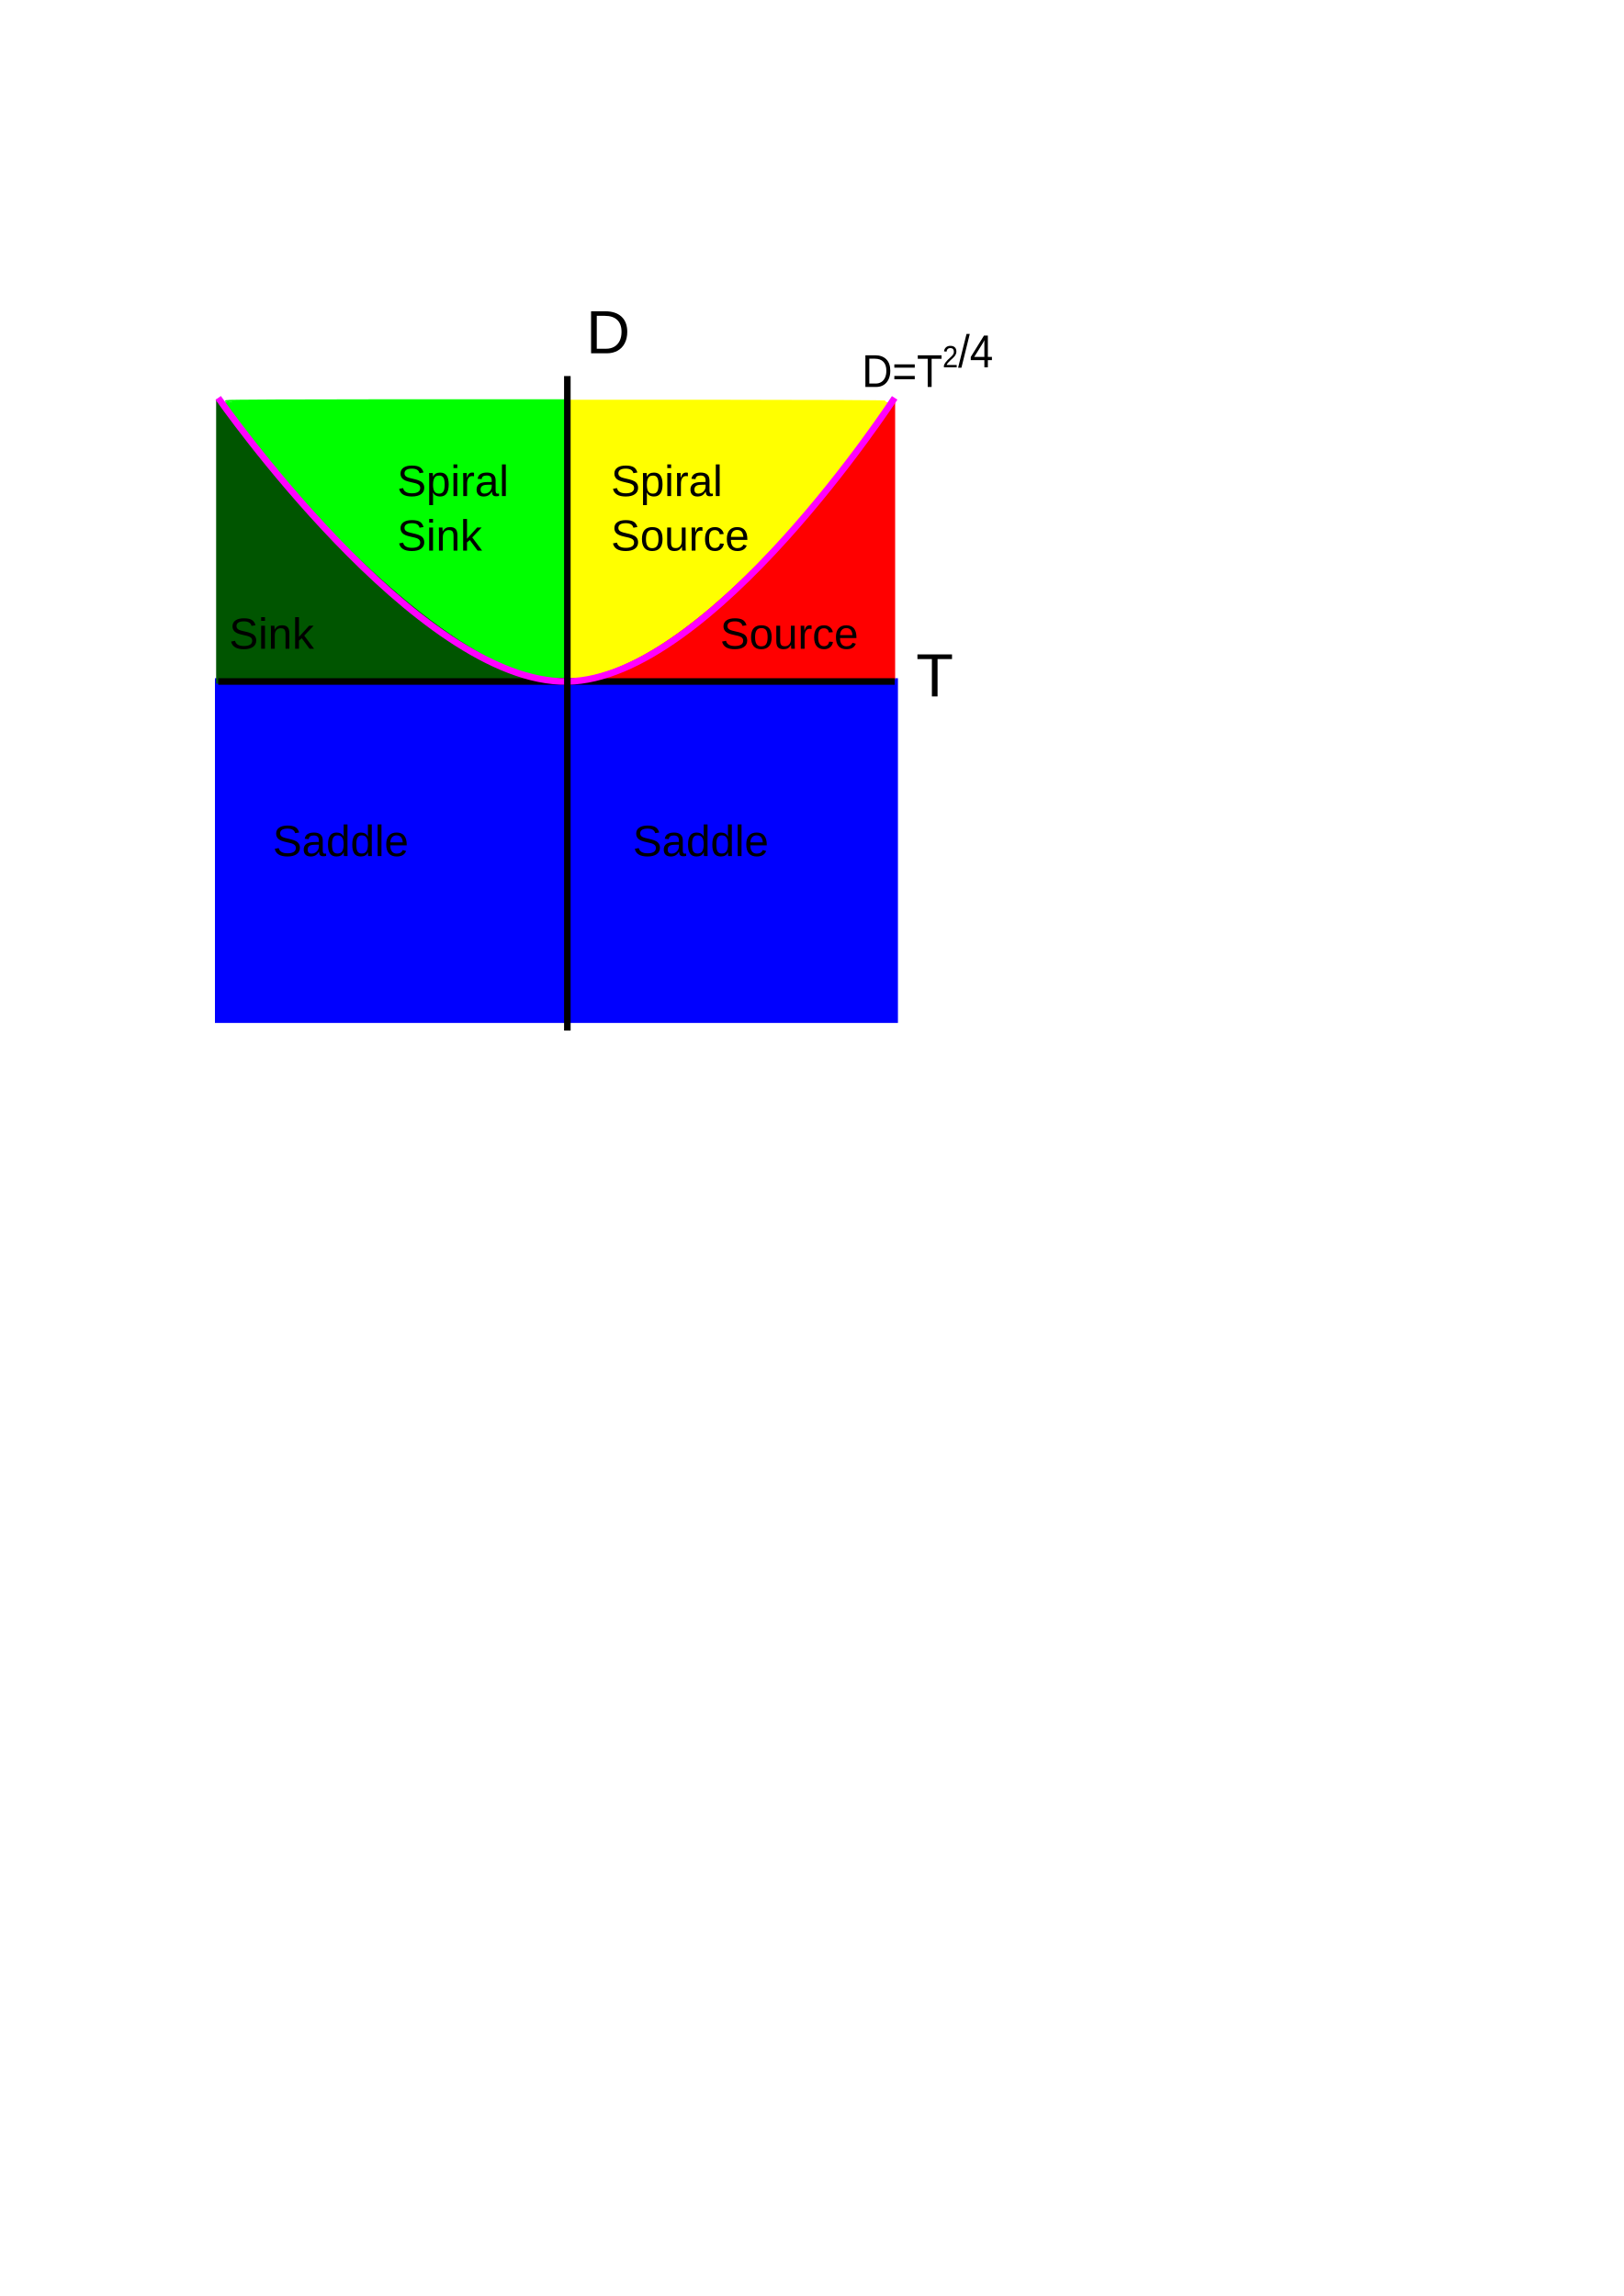
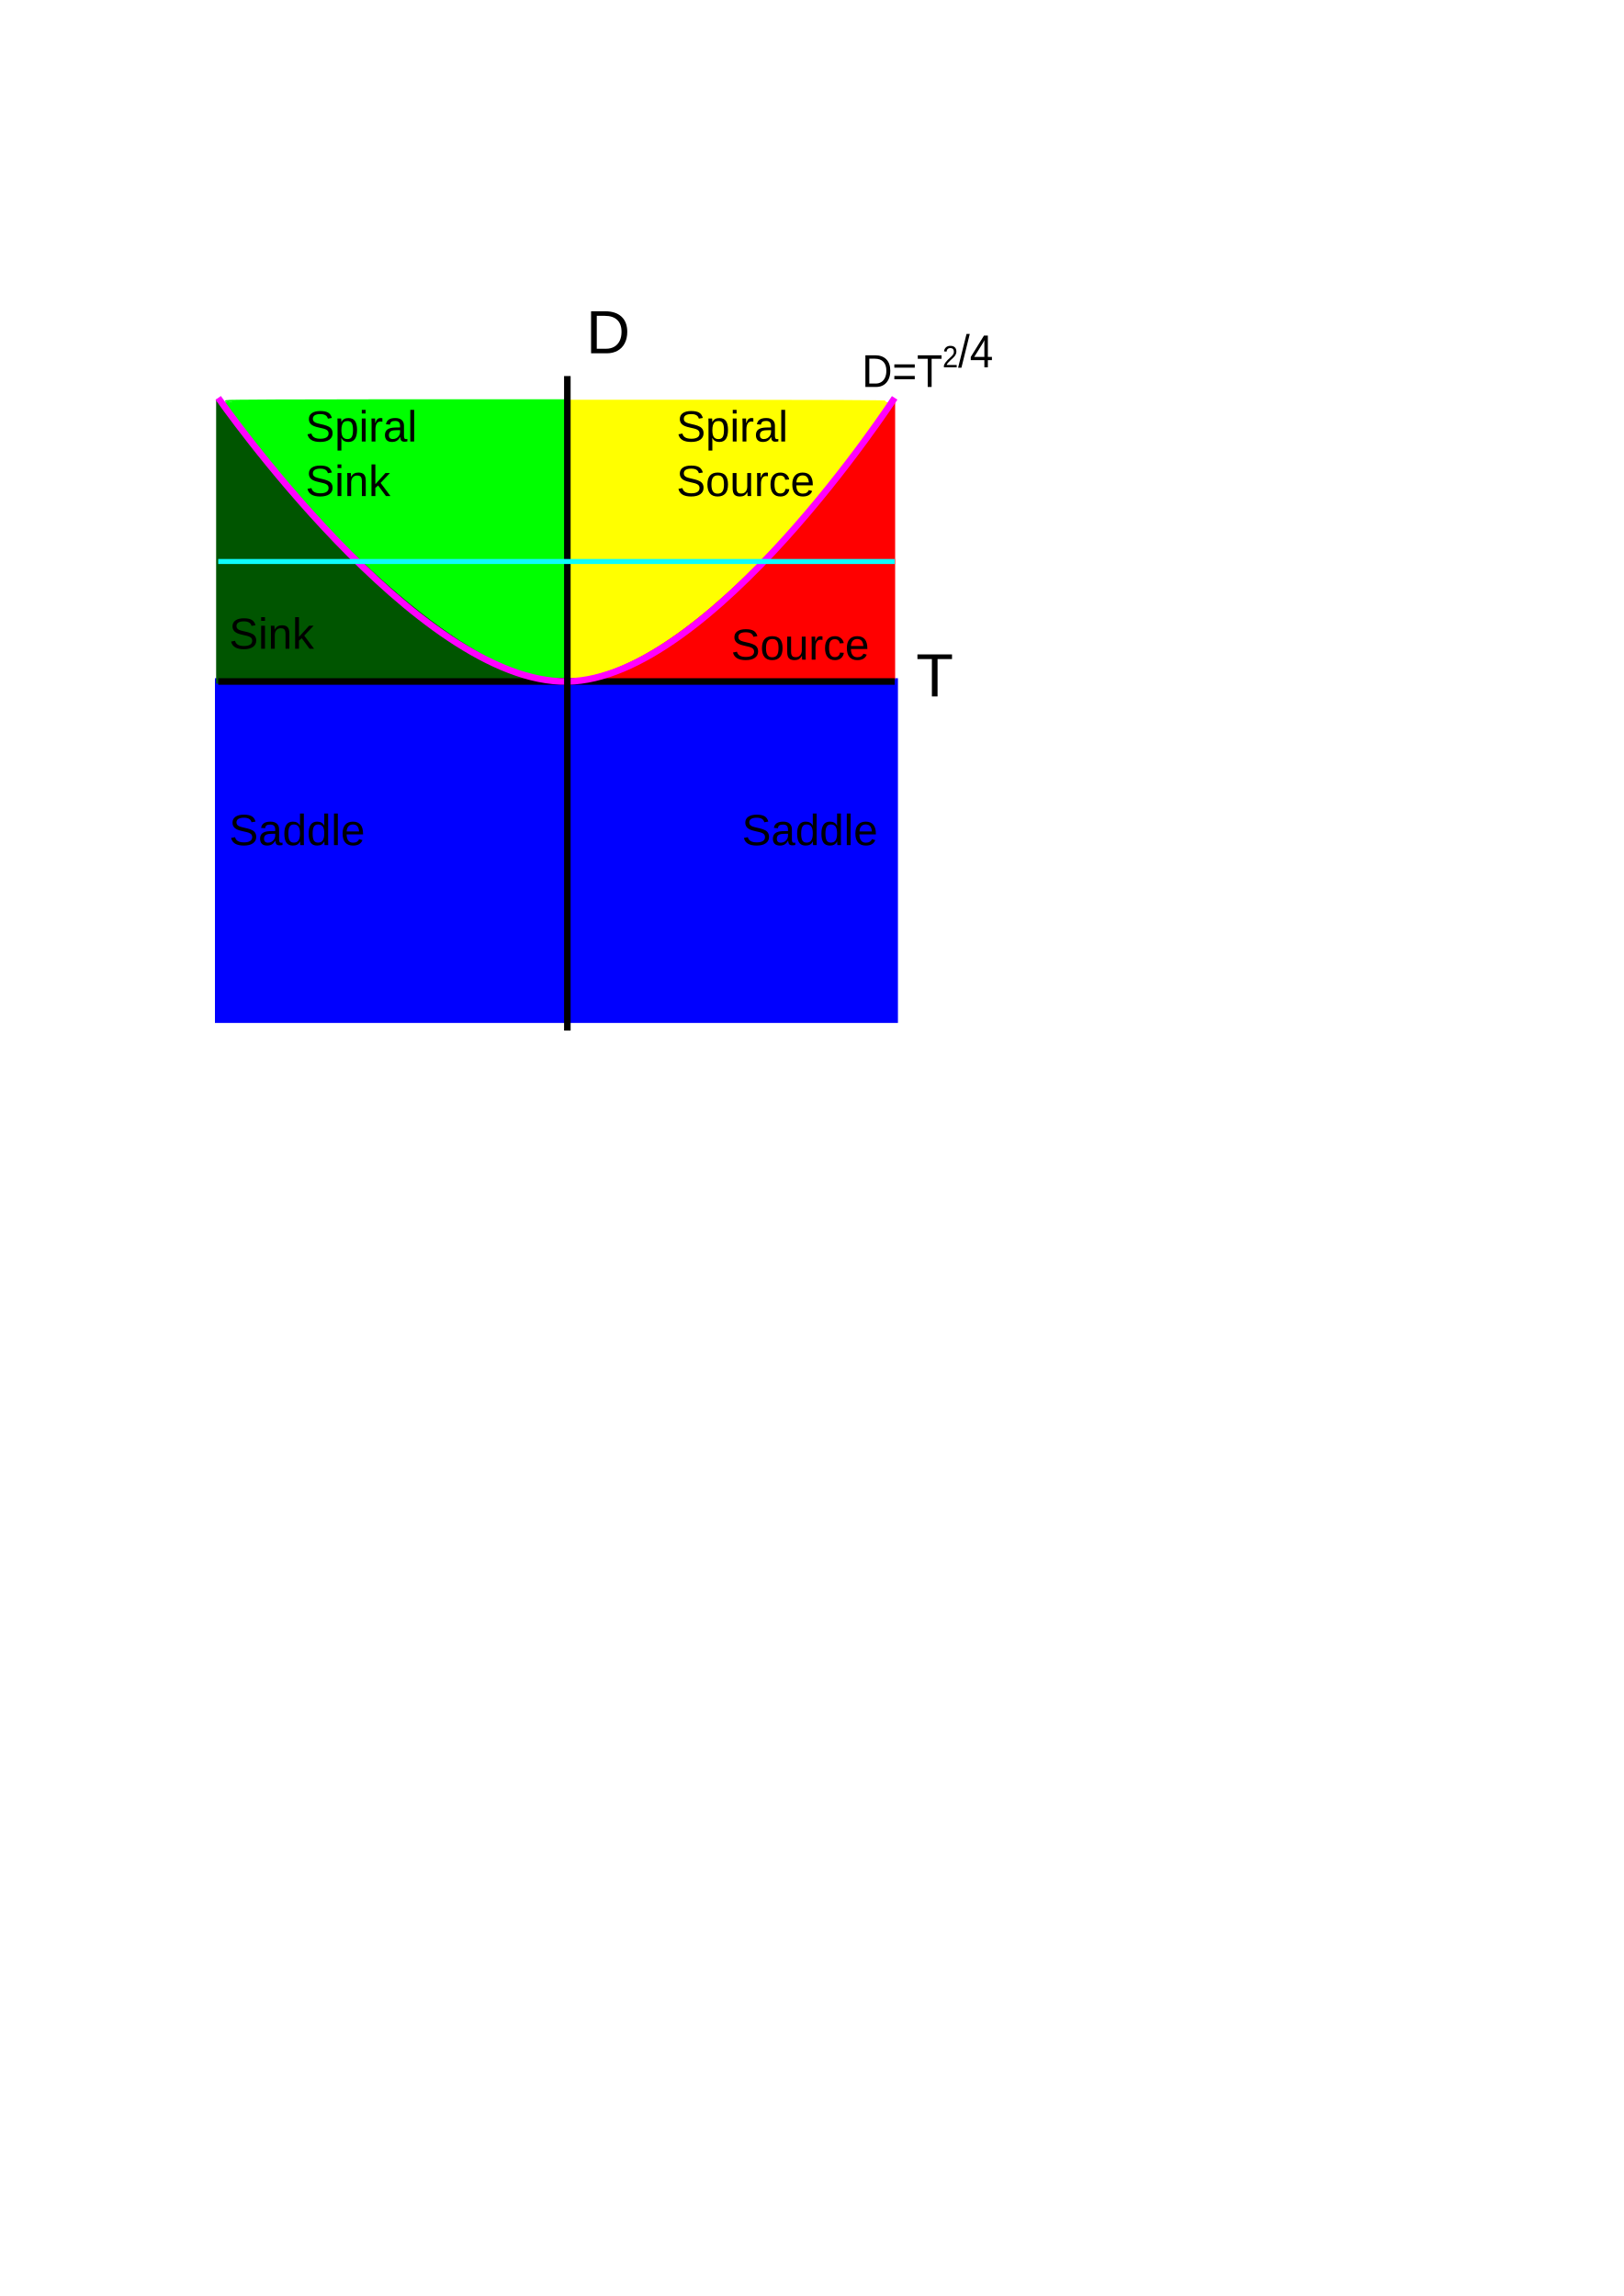
<svg xmlns="http://www.w3.org/2000/svg" width="744.094" height="1052.362" id="svg2" version="1.1">
  <defs id="defs4" />
  <g id="layer2">
    <rect style="fill:#0000ff;fill-opacity:1;stroke:#0000ff;stroke-width:3;stroke-miterlimit:4;stroke-opacity:1;stroke-dasharray:none;stroke-dashoffset:0" id="rect3794" width="310" height="155" x="100" y="312.362" ry="0" />
    <path style="fill:#00ff00;fill-opacity:1;stroke:#00ff00;stroke-width:1.815;stroke-miterlimit:4;stroke-opacity:1;stroke-dasharray:none;stroke-dashoffset:0" d="m 250.575,309.89 c -10.607,-1.476 -27.306,-8.462 -40.227,-16.83 -30.539,-19.779 -67.181,-56.487 -100.906,-101.089 -3.057,-4.043 -5.559,-7.514 -5.559,-7.713 0,-0.199 34.707,-0.361 77.126,-0.361 l 77.126,0 0,63.213 0,63.213 -2.873,-0.091 c -1.58,-0.05 -3.69,-0.204 -4.688,-0.343 l 0,0 z" id="path3782" />
    <path style="fill:#ff0000;fill-opacity:1;stroke:#ff0000;stroke-width:1.892;stroke-miterlimit:4;stroke-opacity:1;stroke-dasharray:none;stroke-dashoffset:0" d="m 275,308.281 c 35.92,-13.611 82.806,-54.912 126.62,-111.539 l 7.652,-9.889 0,61.76 0,61.76 -69.867,-0.011 -69.867,-0.011 L 275,308.281 z" id="path3788" />
    <path style="fill:#ffff00;fill-opacity:1;stroke:#ffff00;stroke-width:1.827;stroke-miterlimit:4;stroke-opacity:1;stroke-dasharray:none;stroke-dashoffset:0" d="m 260,247.362 0,-63.213 73.285,0 c 40.307,0 73.285,0.159 73.285,0.353 0,0.849 -18.548,25.729 -26.57,35.639 -37.759,46.649 -73.689,77.22 -101.918,86.716 -6.018,2.024 -13.434,3.718 -16.283,3.718 l -1.8,0 0,-63.213 z" id="path3784" />
    <path style="fill:#005500;fill-opacity:1;stroke:#005500;stroke-width:1.908;stroke-miterlimit:4;stroke-opacity:1;stroke-dasharray:none;stroke-dashoffset:0" d="m 100,249.01 0,-63.369 6.308,7.939 c 20.213,25.439 38.526,45.425 60.158,65.652 27.677,25.881 51.823,42.563 73.448,50.742 l 6.267,2.371 -73.091,0.017 -73.091,0.017 0,-63.369 z" id="path3792" />
    <text xml:space="preserve" style="font-size:20.167px;font-style:normal;font-variant:normal;font-weight:normal;font-stretch:normal;line-height:125%;letter-spacing:0px;word-spacing:0px;fill:#000000;fill-opacity:1;stroke:none;font-family:Arial;-inkscape-font-specification:Arial" x="413.554" y="169.405" id="text3870" transform="scale(0.9551344,1.046973)">
      <tspan id="tspan3872" x="413.554" y="169.405" dx="0 0 0 0 0" dy="0 0 0 0 8.616">D=T<tspan style="font-size:13.445px;font-style:normal;font-variant:normal;font-weight:normal;font-stretch:normal;text-align:start;line-height:125%;letter-spacing:0px;word-spacing:0px;writing-mode:lr-tb;text-anchor:start;font-family:Arial;-inkscape-font-specification:Arial" id="tspan3874" dx="0" dy="-8.616">2</tspan>/4</tspan>
    </text>
  </g>
  <g id="layer4" style="display:inline">
-     <text xml:space="preserve" style="font-size:20px;font-style:normal;font-variant:normal;font-weight:normal;font-stretch:normal;text-align:start;line-height:125%;letter-spacing:0px;word-spacing:0px;writing-mode:lr-tb;text-anchor:start;fill:#000000;fill-opacity:1;stroke:none;font-family:Arial;-inkscape-font-specification:Arial" x="125" y="392.362" id="text3805">
-       <tspan id="tspan3807" x="125" y="392.362">Saddle</tspan>
+     <text xml:space="preserve" style="font-size:20px;font-style:normal;font-variant:normal;font-weight:normal;font-stretch:normal;text-align:start;line-height:125%;letter-spacing:0px;word-spacing:0px;writing-mode:lr-tb;text-anchor:start;fill:#000000;fill-opacity:1;stroke:none;font-family:Arial;-inkscape-font-specification:Arial" x="105" y="387.362" id="text3805">
+       <tspan id="tspan3807" x="105" y="387.362">Saddle</tspan>
    </text>
-     <text xml:space="preserve" style="font-size:20px;font-style:normal;font-variant:normal;font-weight:normal;font-stretch:normal;text-align:start;line-height:125%;letter-spacing:0px;word-spacing:0px;writing-mode:lr-tb;text-anchor:start;fill:#000000;fill-opacity:1;stroke:none;font-family:Arial;-inkscape-font-specification:Arial" x="290" y="392.362" id="text3805-6">
-       <tspan id="tspan3807-0" x="290" y="392.362">Saddle</tspan>
+     <text xml:space="preserve" style="font-size:20px;font-style:normal;font-variant:normal;font-weight:normal;font-stretch:normal;text-align:start;line-height:125%;letter-spacing:0px;word-spacing:0px;writing-mode:lr-tb;text-anchor:start;fill:#000000;fill-opacity:1;stroke:none;font-family:Arial;-inkscape-font-specification:Arial" x="340" y="387.362" id="text3805-6">
+       <tspan id="tspan3807-0" x="340" y="387.362">Saddle</tspan>
    </text>
    <text xml:space="preserve" style="font-size:20px;font-style:normal;font-variant:normal;font-weight:normal;font-stretch:normal;text-align:start;line-height:125%;letter-spacing:0px;word-spacing:0px;writing-mode:lr-tb;text-anchor:start;fill:#000000;fill-opacity:1;stroke:none;font-family:Arial;-inkscape-font-specification:Arial" x="105" y="297.362" id="text3805-5">
      <tspan id="tspan3807-3" x="105" y="297.362">Sink</tspan>
    </text>
-     <text xml:space="preserve" style="font-size:20px;font-style:normal;font-variant:normal;font-weight:normal;font-stretch:normal;text-align:start;line-height:125%;letter-spacing:0px;word-spacing:0px;writing-mode:lr-tb;text-anchor:start;fill:#000000;fill-opacity:1;stroke:none;font-family:Arial;-inkscape-font-specification:Arial" x="182" y="227.362" id="text3805-8">
-       <tspan id="tspan3807-4" x="182" y="227.362">Spiral</tspan>
-       <tspan x="182" y="252.362" id="tspan3868">Sink</tspan>
+     <text xml:space="preserve" style="font-size:20px;font-style:normal;font-variant:normal;font-weight:normal;font-stretch:normal;text-align:start;line-height:125%;letter-spacing:0px;word-spacing:0px;writing-mode:lr-tb;text-anchor:start;fill:#000000;fill-opacity:1;stroke:none;font-family:Arial;-inkscape-font-specification:Arial" x="140" y="202.362" id="text3805-8">
+       <tspan id="tspan3807-4" x="140" y="202.362">Spiral</tspan>
+       <tspan x="140" y="227.362" id="tspan3868">Sink</tspan>
    </text>
-     <text xml:space="preserve" style="font-size:20px;font-style:normal;font-variant:normal;font-weight:normal;font-stretch:normal;text-align:start;line-height:125%;letter-spacing:0px;word-spacing:0px;writing-mode:lr-tb;text-anchor:start;fill:#000000;fill-opacity:1;stroke:none;font-family:Arial;-inkscape-font-specification:Arial" x="280" y="227.362" id="text3805-3">
-       <tspan id="tspan3807-43" x="280" y="227.362">Spiral </tspan>
-       <tspan x="280" y="252.362" id="tspan3866">Source</tspan>
+     <text xml:space="preserve" style="font-size:20px;font-style:normal;font-variant:normal;font-weight:normal;font-stretch:normal;text-align:start;line-height:125%;letter-spacing:0px;word-spacing:0px;writing-mode:lr-tb;text-anchor:start;fill:#000000;fill-opacity:1;stroke:none;font-family:Arial;-inkscape-font-specification:Arial" x="310" y="202.362" id="text3805-3">
+       <tspan id="tspan3807-43" x="310" y="202.362">Spiral </tspan>
+       <tspan x="310" y="227.362" id="tspan3866">Source</tspan>
    </text>
-     <text xml:space="preserve" style="font-size:20px;font-style:normal;font-variant:normal;font-weight:normal;font-stretch:normal;text-align:start;line-height:125%;letter-spacing:0px;word-spacing:0px;writing-mode:lr-tb;text-anchor:start;fill:#000000;fill-opacity:1;stroke:none;font-family:Arial;-inkscape-font-specification:Arial" x="330" y="297.362" id="text3805-2">
-       <tspan id="tspan3807-6" x="330" y="297.362">Source</tspan>
+     <text xml:space="preserve" style="font-size:20px;font-style:normal;font-variant:normal;font-weight:normal;font-stretch:normal;text-align:start;line-height:125%;letter-spacing:0px;word-spacing:0px;writing-mode:lr-tb;text-anchor:start;fill:#000000;fill-opacity:1;stroke:none;font-family:Arial;-inkscape-font-specification:Arial" x="335" y="302.362" id="text3805-2">
+       <tspan id="tspan3807-6" x="335" y="302.362">Source</tspan>
    </text>
  </g>
  <g id="layer1" style="display:inline">
    <path style="fill:none;stroke:#000000;stroke-width:3;stroke-linecap:butt;stroke-linejoin:miter;stroke-miterlimit:4;stroke-opacity:1;stroke-dasharray:none" d="m 100,312.362 310,0" id="path2989" />
    <path style="fill:none;stroke:#ff00ff;stroke-width:3;stroke-linecap:butt;stroke-linejoin:miter;stroke-miterlimit:4;stroke-opacity:1;stroke-dasharray:none" d="m 100,182.362 c 0,0 91.29,131.092 160,130 66.156,-1.051 150,-130 150,-130" id="path2991" />
    <path style="fill:none;stroke:#000000;stroke-width:3;stroke-linecap:butt;stroke-linejoin:miter;stroke-miterlimit:4;stroke-opacity:1;stroke-dasharray:none" d="m 260,172.362 0,300" id="path2987" />
  </g>
  <g id="layer3" style="display:inline">
    <text xml:space="preserve" style="font-size:28px;font-style:normal;font-variant:normal;font-weight:normal;font-stretch:normal;text-align:start;line-height:125%;letter-spacing:0px;word-spacing:0px;writing-mode:lr-tb;text-anchor:start;fill:#000000;fill-opacity:1;stroke:none;font-family:Arial;-inkscape-font-specification:Arial" x="419.808" y="319.211" id="text3797">
      <tspan id="tspan3799" x="419.808" y="319.211">T</tspan>
    </text>
    <text xml:space="preserve" style="font-size:28px;font-style:normal;font-variant:normal;font-weight:normal;font-stretch:normal;text-align:start;line-height:125%;letter-spacing:0px;word-spacing:0px;writing-mode:lr-tb;text-anchor:start;fill:#000000;fill-opacity:1;stroke:none;font-family:Arial;-inkscape-font-specification:Arial" x="268.58" y="161.935" id="text3801">
      <tspan id="tspan3803" x="268.58" y="161.935">D</tspan>
    </text>
  </g>
+   <g id="layer5" style="display:none">
+     <path style="fill:#000000;fill-opacity:1;stroke:#000000;stroke-width:1;stroke-miterlimit:4;stroke-opacity:1;stroke-dasharray:none;stroke-dashoffset:0" id="path3016" d="m 340,284.862 a 2.5,2.5 0 1 1 -5,0 2.5,2.5 0 1 1 5,0 z" transform="translate(18.33297,-13.63221)" />
+   </g>
+   <g id="layer6" style="display:none">
+     <path transform="translate(-15.1273,41.19586)" style="fill:#000000;fill-opacity:1;stroke:#000000;stroke-width:1;stroke-miterlimit:4;stroke-opacity:1;stroke-dasharray:none;stroke-dashoffset:0" id="path3016-7" d="m 340,284.862 a 2.5,2.5 0 1 1 -5,0 2.5,2.5 0 1 1 5,0 z" />
+   </g>
+   <g id="layer7" style="display:none">
+     <path style="fill:none;stroke:#0efcff;stroke-width:2.3;stroke-linecap:butt;stroke-linejoin:miter;stroke-miterlimit:4;stroke-opacity:1;stroke-dasharray:none" d="m 295,182.362 0,285" id="path3020" />
+   </g>
+   <g id="layer8" style="display:none">
+     <path style="fill:none;stroke:#0efcff;stroke-width:2.3;stroke-linecap:butt;stroke-linejoin:miter;stroke-miterlimit:4;stroke-opacity:1;stroke-dasharray:none;display:inline" d="m 195,312.362 0.615,156.108" id="path3020-0" />
+   </g>
+   <g id="layer9" style="display:none">
+     <path style="fill:none;stroke:#0efcff;stroke-width:2.3;stroke-linecap:butt;stroke-linejoin:miter;stroke-miterlimit:4;stroke-opacity:1;stroke-dasharray:none;display:inline" d="m 215,182.362 0,285" id="path3020-0-6" />
+   </g>
+   <g id="layer10">
+     <path style="fill:none;stroke:#0efcff;stroke-width:2.3;stroke-linecap:butt;stroke-linejoin:miter;stroke-miterlimit:4;stroke-opacity:1;stroke-dasharray:none;display:inline" d="m 410,257.362 -310,0" id="path3020-0-6-8" />
+   </g>
</svg>
